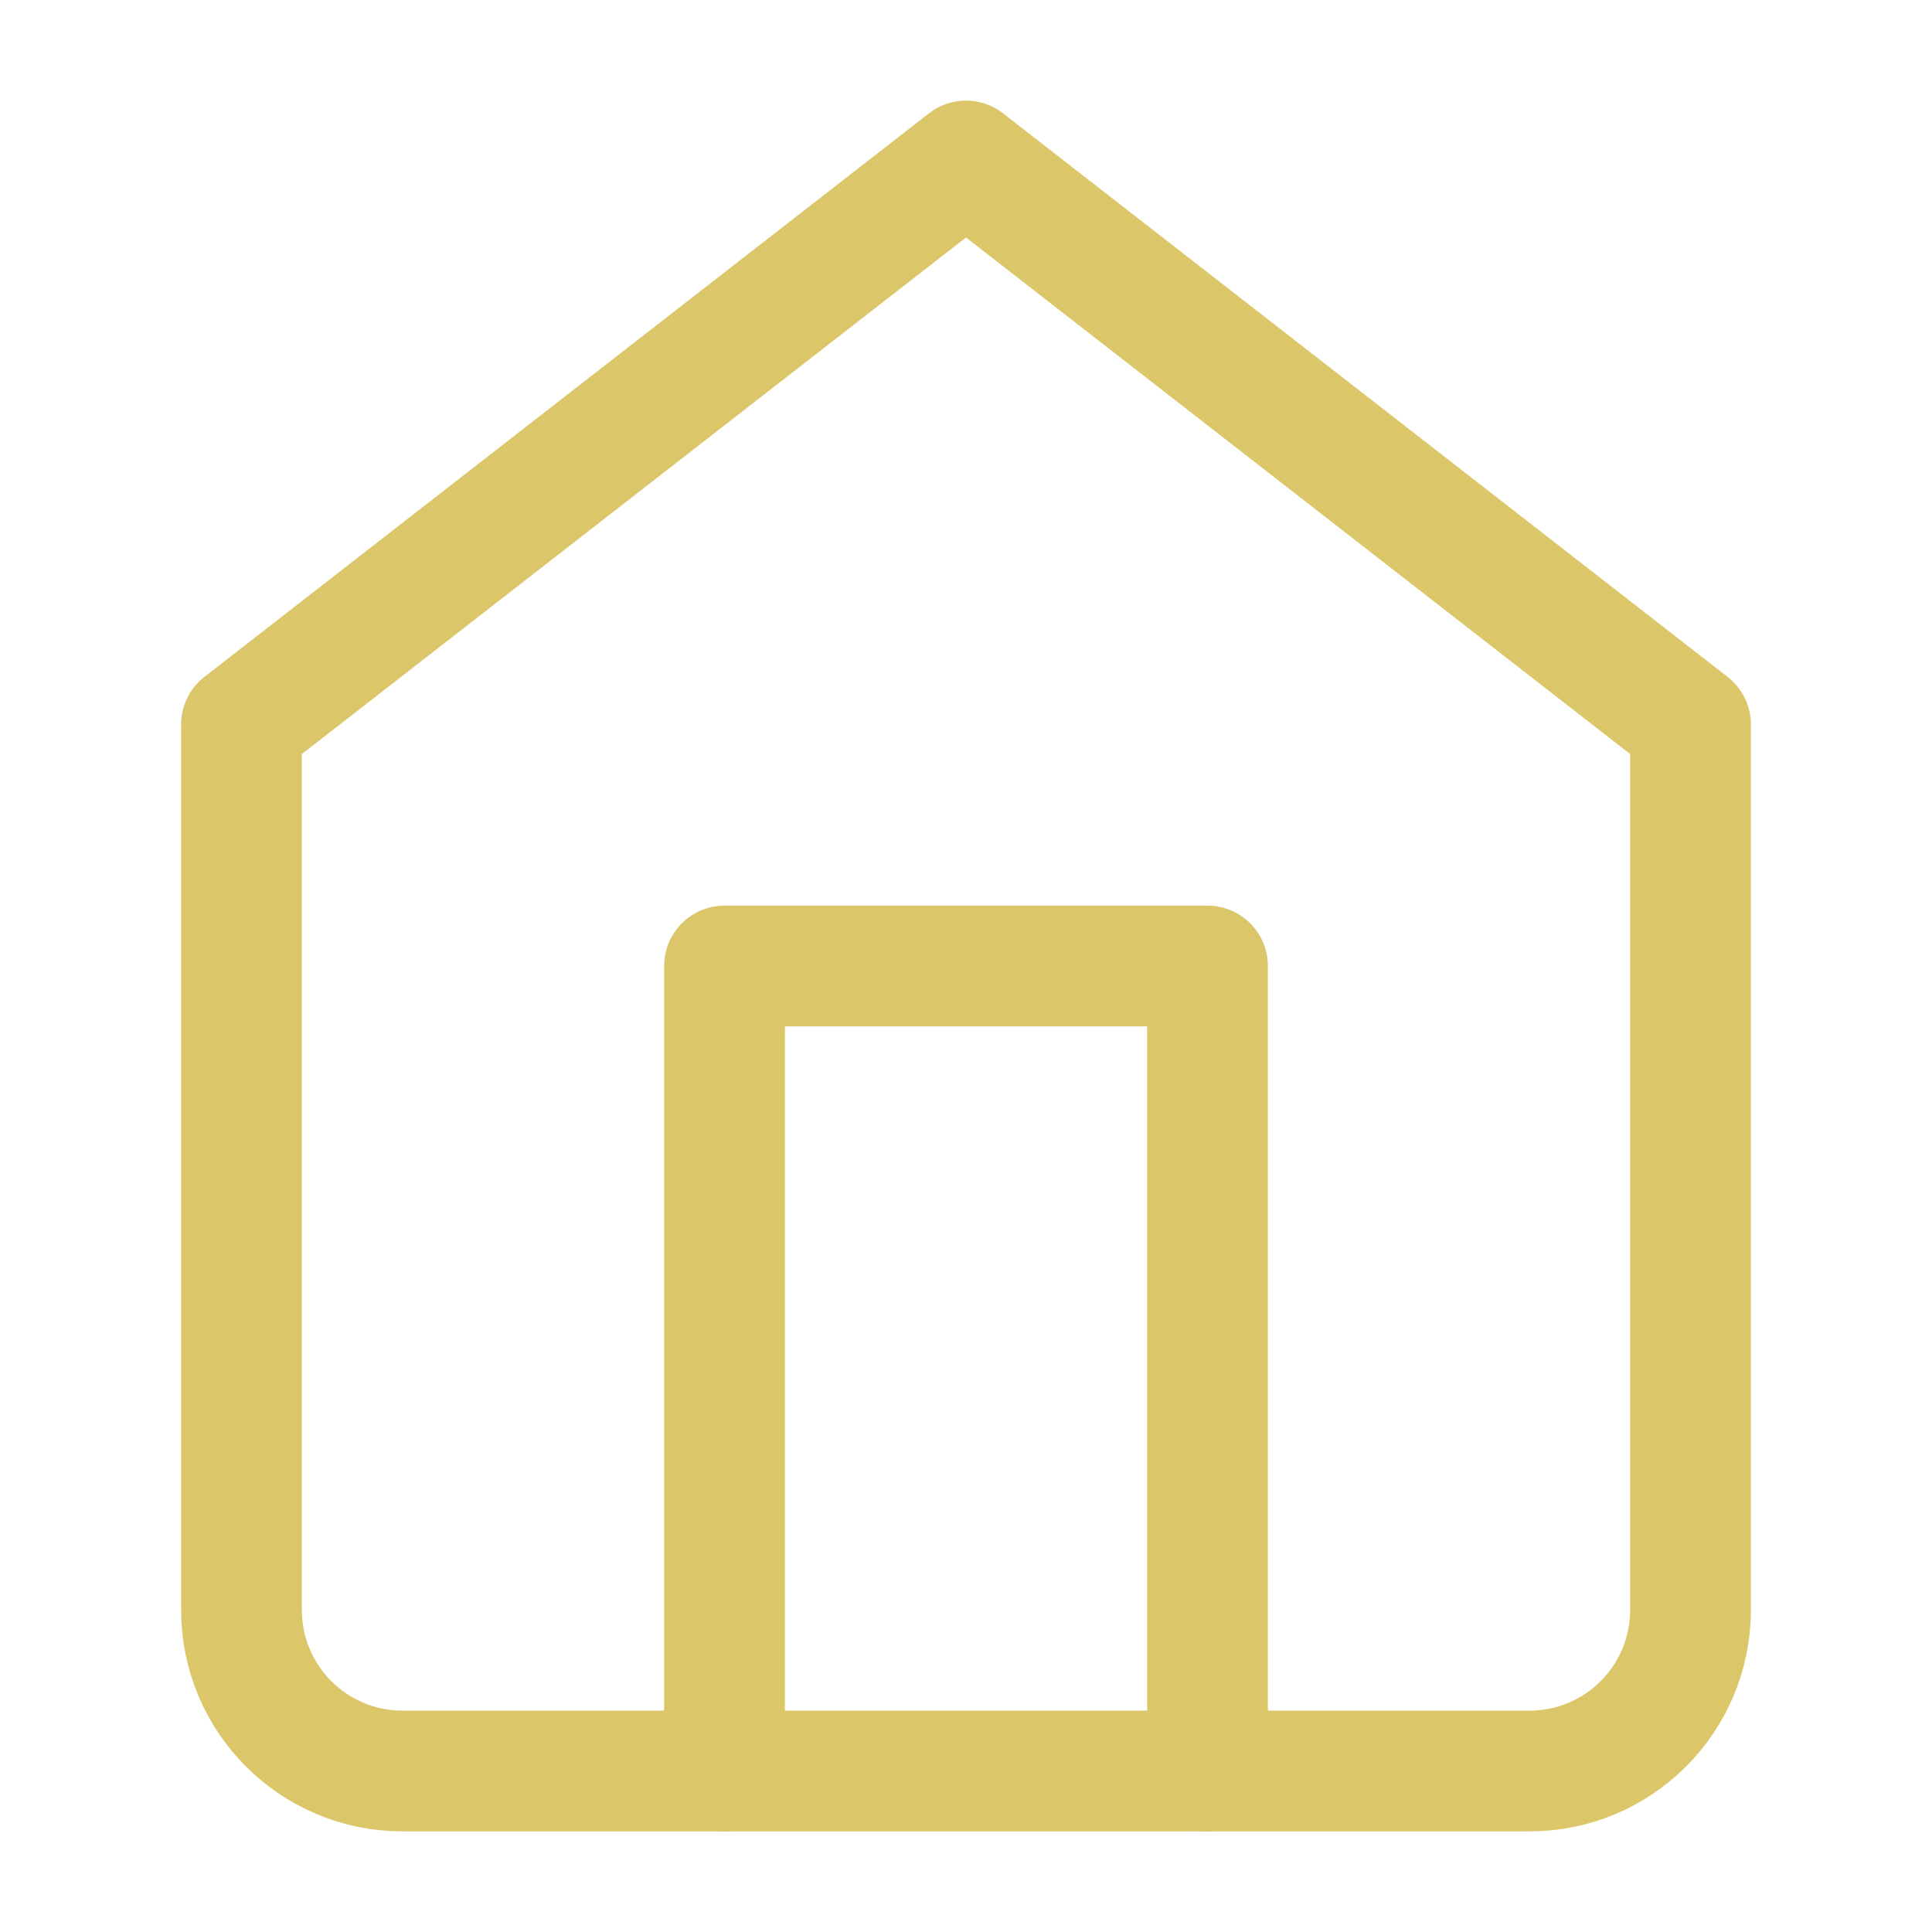
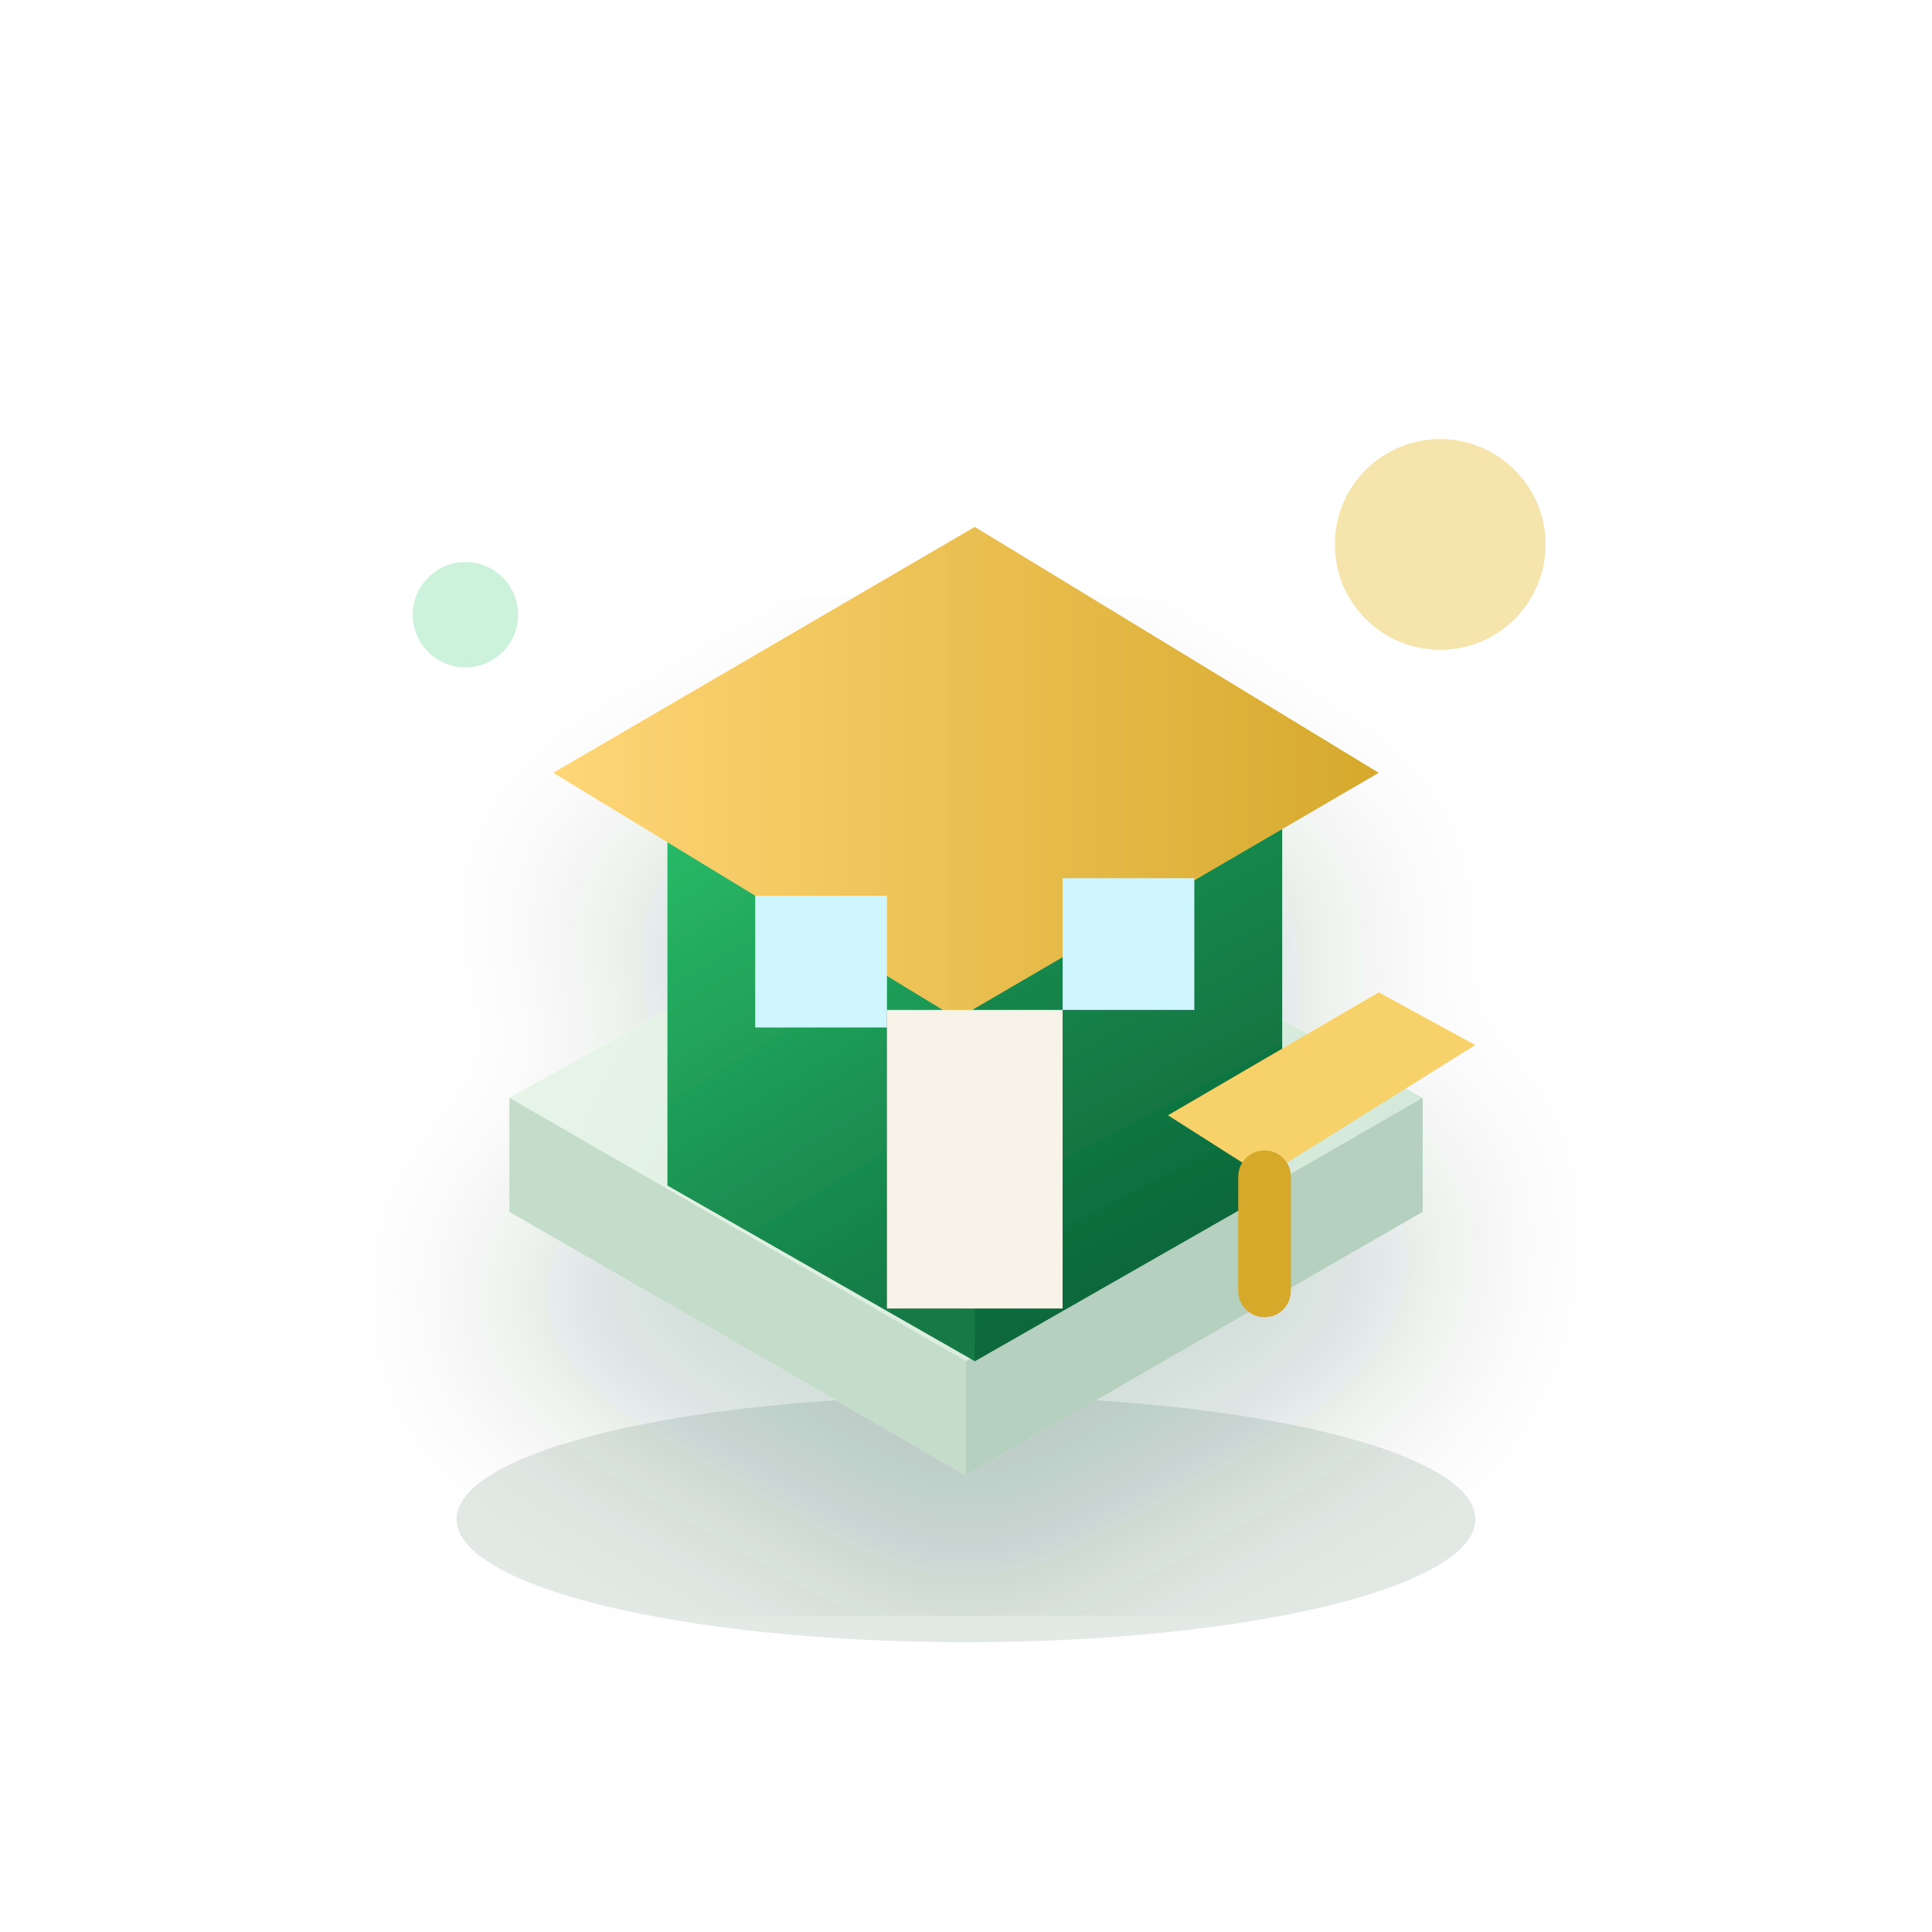
- <svg xmlns="http://www.w3.org/2000/svg" viewBox="0 0 24 24" fill="none" stroke="#dcc66a" stroke-width="1.5" stroke-linecap="round" stroke-linejoin="round">
-   <path d="m3 9 9-7 9 7v11a2 2 0 0 1-2 2H5a2 2 0 0 1-2-2z" />
-   <polyline points="9 22 9 12 15 12 15 22" />
+ <svg xmlns="http://www.w3.org/2000/svg" viewBox="0 0 220 220" fill="none">
+   <defs>
+     <linearGradient id="home-base" x1="54" y1="108" x2="170" y2="164" gradientUnits="userSpaceOnUse">
+       <stop stop-color="#E9F6EA" />
+       <stop offset="1" stop-color="#CFE6D5" />
+     </linearGradient>
+     <linearGradient id="home-left" x1="76" y1="86" x2="111" y2="144" gradientUnits="userSpaceOnUse">
+       <stop stop-color="#2BC26B" />
+       <stop offset="1" stop-color="#147A46" />
+     </linearGradient>
+     <linearGradient id="home-right" x1="111" y1="86" x2="146" y2="152" gradientUnits="userSpaceOnUse">
+       <stop stop-color="#1A9C57" />
+       <stop offset="1" stop-color="#0C5B34" />
+     </linearGradient>
+     <linearGradient id="home-roof" x1="63" y1="86" x2="157" y2="86" gradientUnits="userSpaceOnUse">
+       <stop stop-color="#FFD678" />
+       <stop offset="1" stop-color="#D6A92C" />
+     </linearGradient>
+     <filter id="home-shadow" x="42" y="52" width="138" height="132" filterUnits="userSpaceOnUse" color-interpolation-filters="sRGB">
+       <feDropShadow dx="0" dy="16" stdDeviation="10" flood-color="#0A3B24" flood-opacity="0.18" />
+     </filter>
+   </defs>
+   <ellipse cx="110" cy="173" rx="58" ry="14" fill="#0D4A28" opacity="0.12" />
+   <g filter="url(#home-shadow)">
+     <path d="M58 125L110 96L162 125L110 155L58 125Z" fill="url(#home-base)" />
+     <path d="M58 125V138L110 168V155L58 125Z" fill="#C4DDCB" />
+     <path d="M162 125V138L110 168V155L162 125Z" fill="#B5D0BF" />
+     <path d="M76 88L111 68L146 88V135L111 155L76 135V88Z" fill="url(#home-left)" />
+     <path d="M111 68L146 88V135L111 155V68Z" fill="url(#home-right)" />
+     <path d="M63 88L111 60L157 88L109 116L63 88Z" fill="url(#home-roof)" />
+     <path d="M101 115H121V149H101V115Z" fill="#F7F3E8" />
+     <path d="M86 102H101V117H86V102Z" fill="#CFF6FF" />
+     <path d="M121 100H136V115H121V100Z" fill="#CFF6FF" />
+     <path d="M133 127L157 113L168 119L144 134L133 127Z" fill="#F7D26B" />
+     <path d="M144 134V147" stroke="#D6A92C" stroke-width="6" stroke-linecap="round" />
+   </g>
+   <circle cx="164" cy="62" r="12" fill="#F4E1A2" opacity="0.9" />
+   <circle cx="53" cy="70" r="6" fill="#6CDA97" opacity="0.35" />
</svg>
